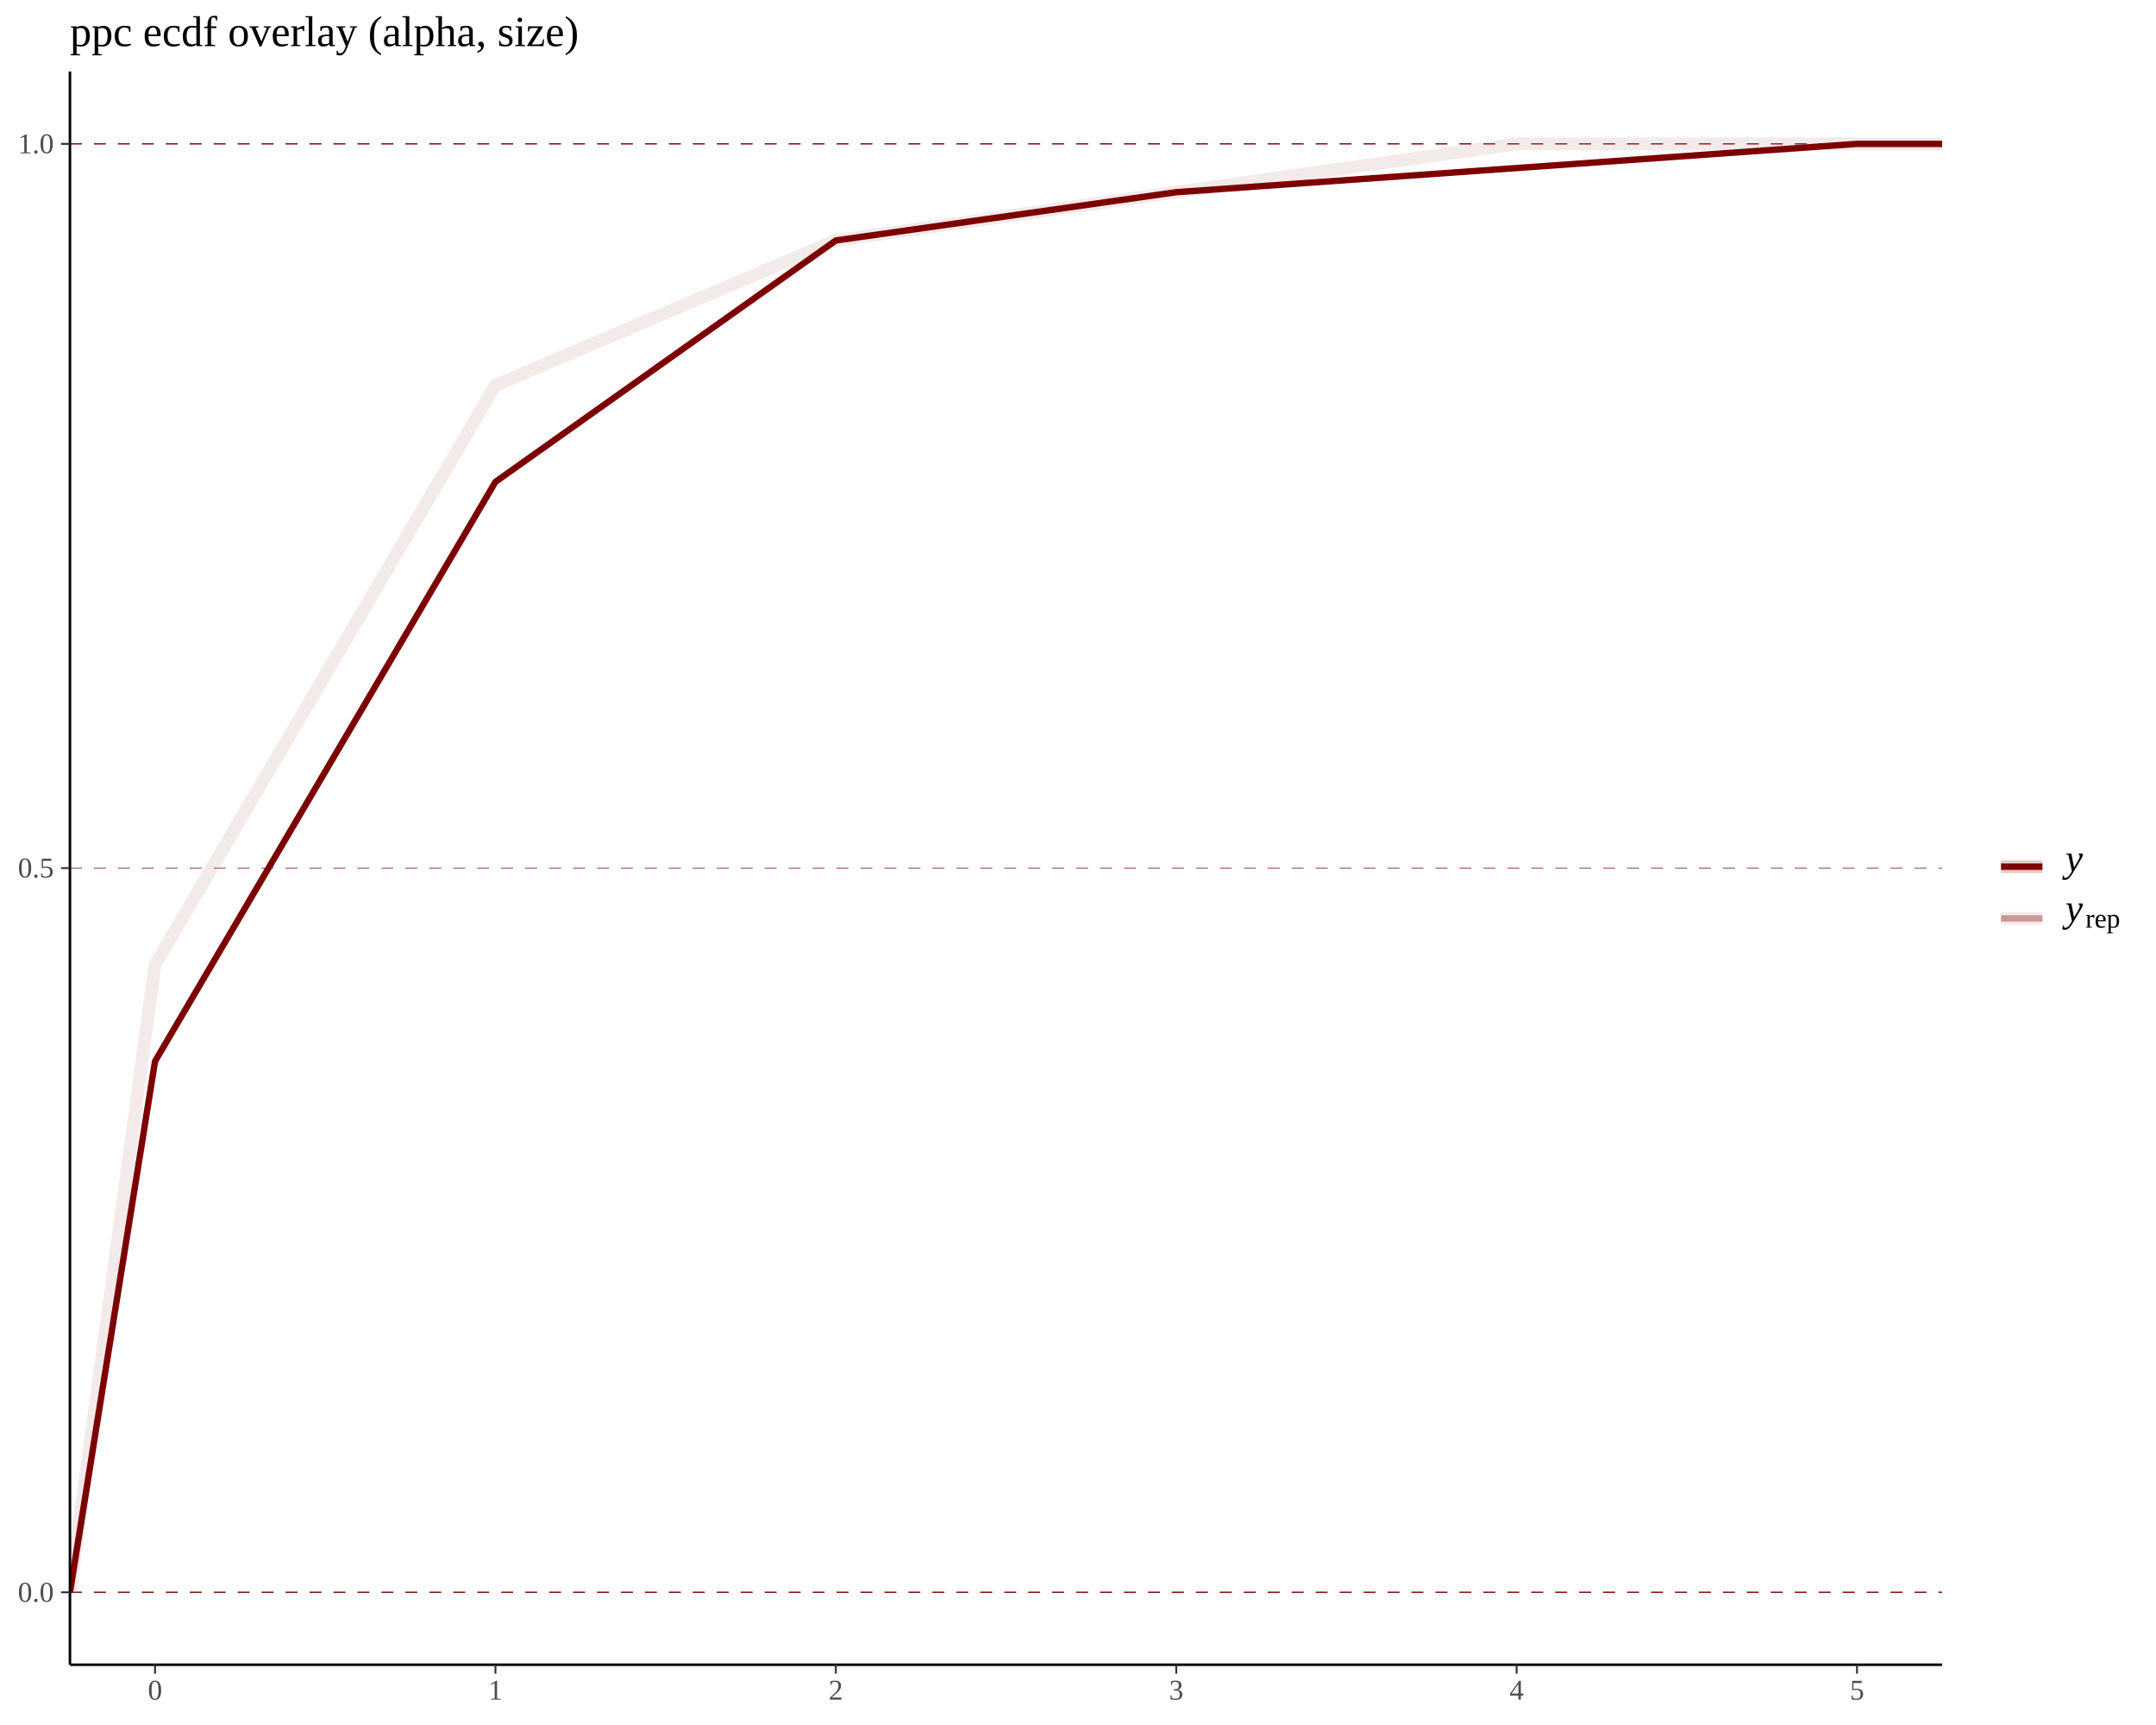
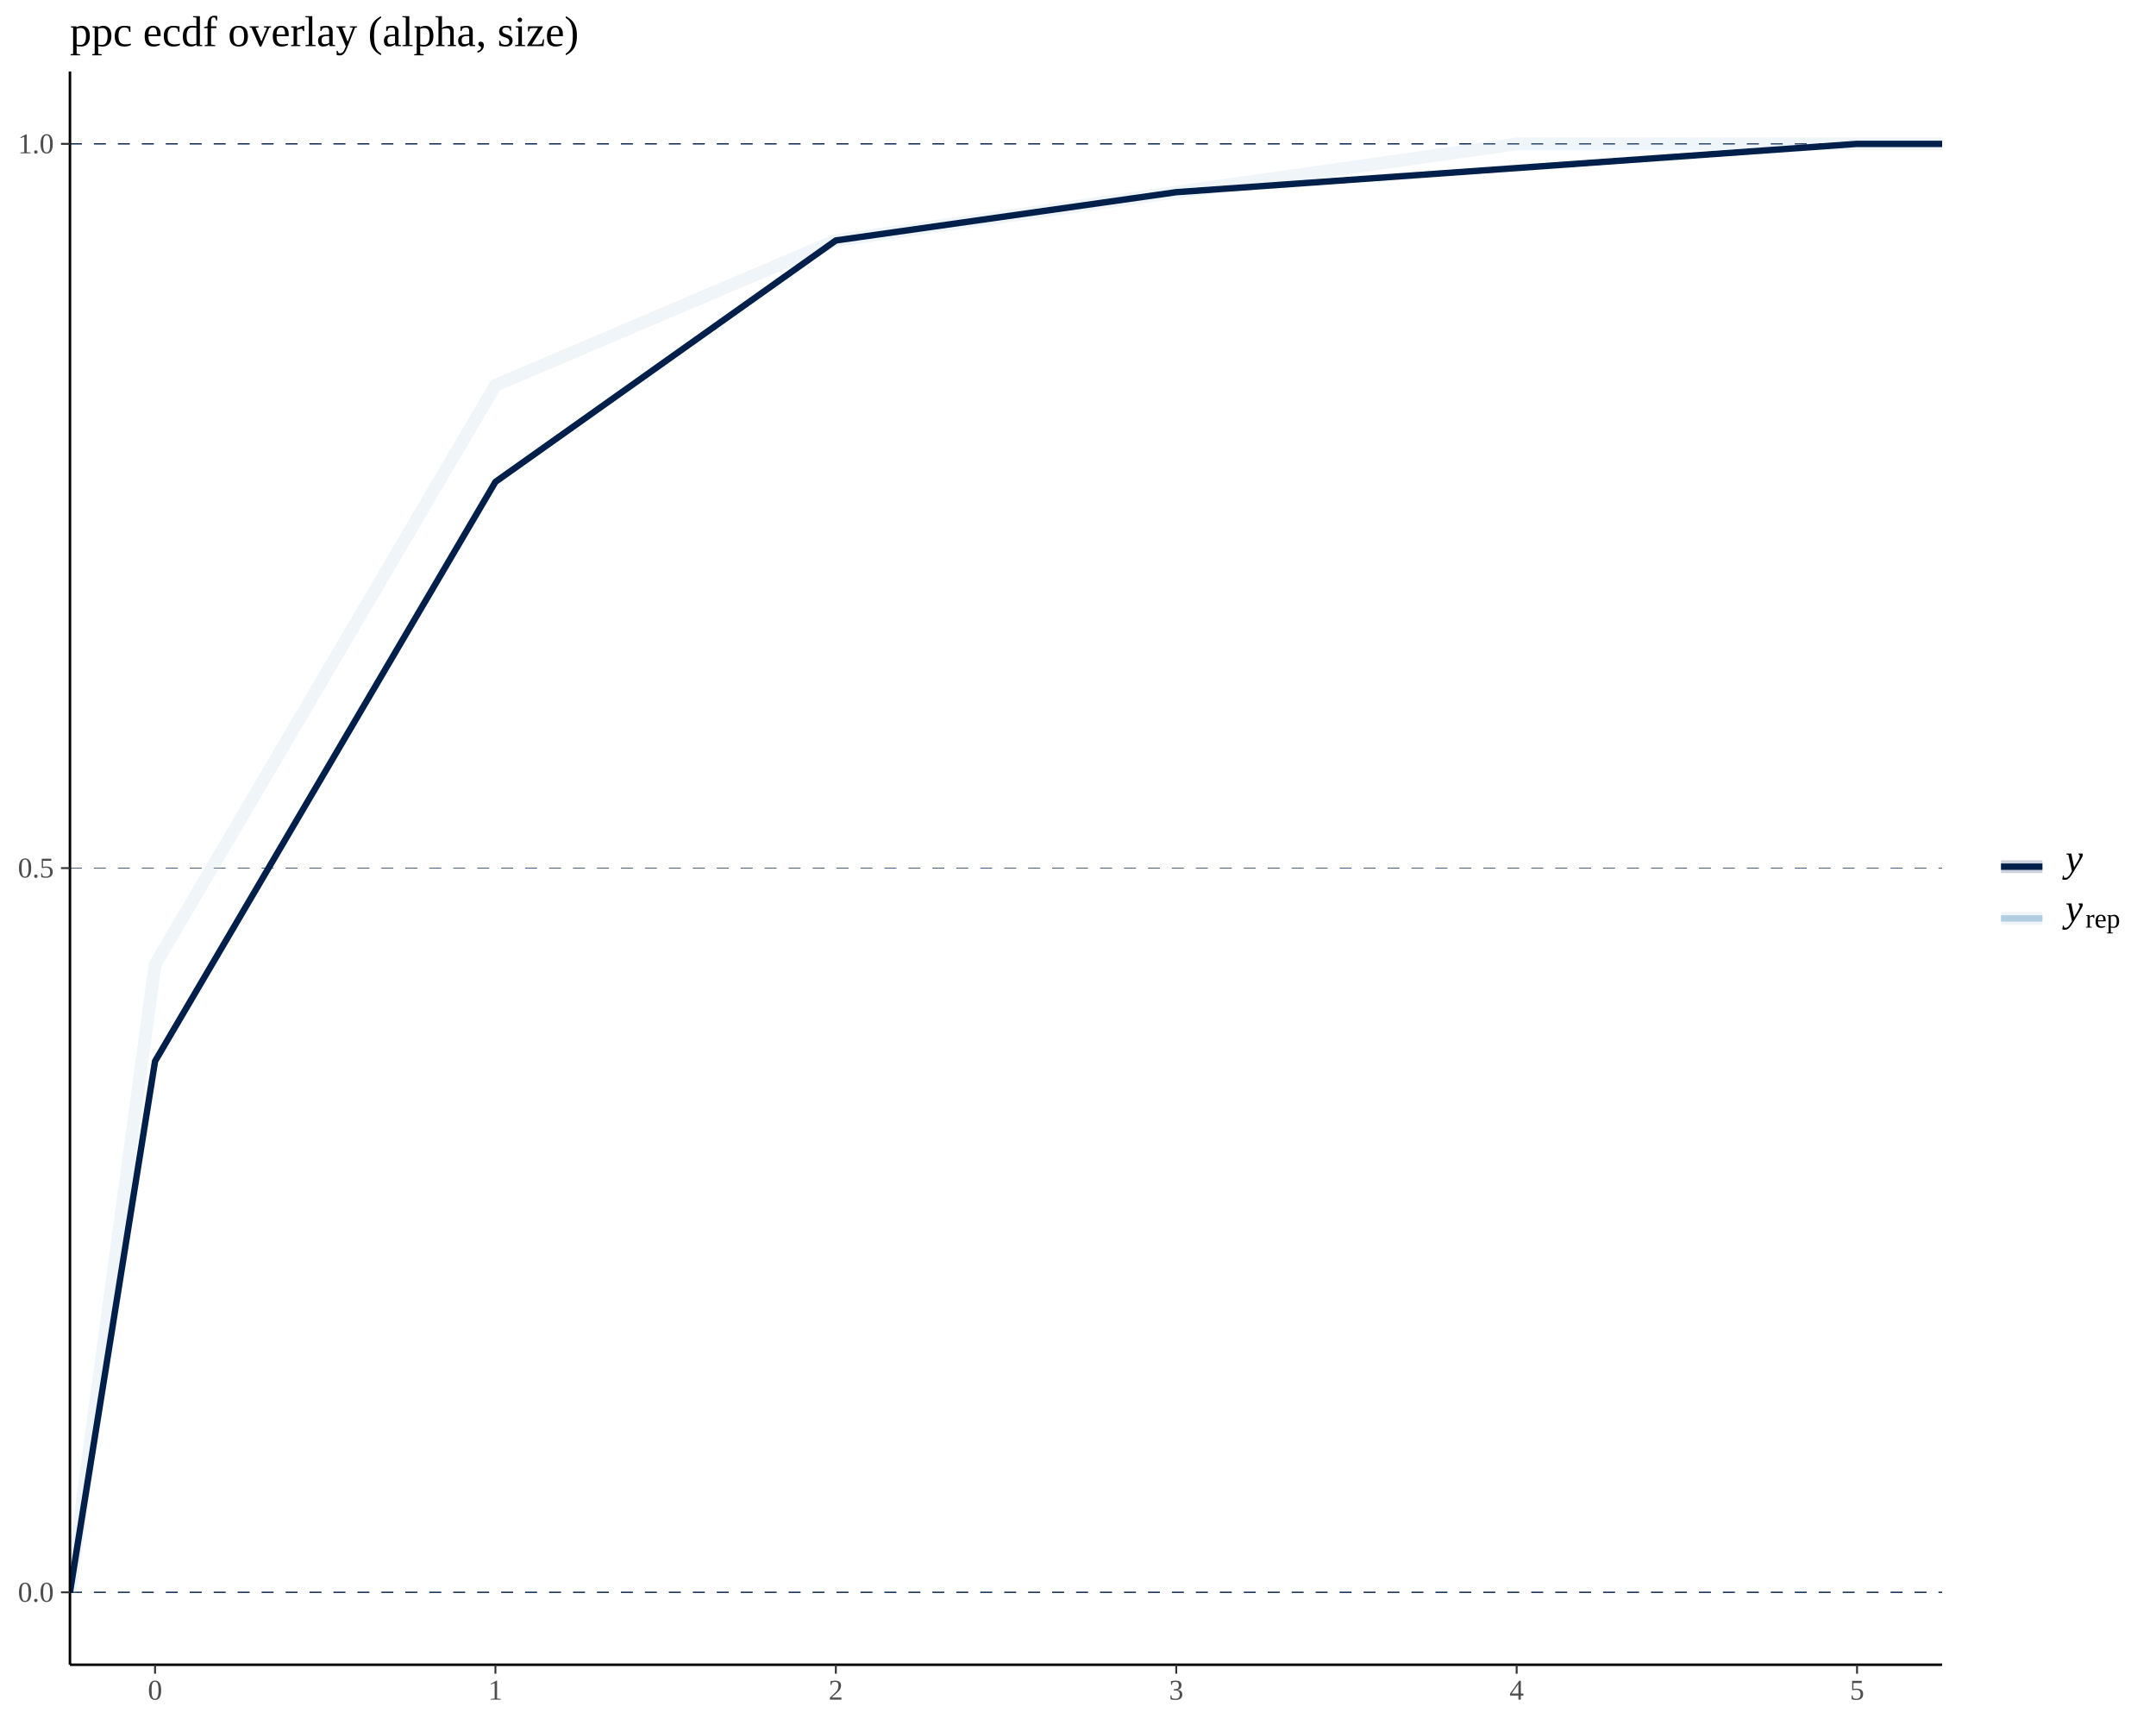
<svg xmlns="http://www.w3.org/2000/svg" viewBox="0 0 720.00 576.00">
  <defs>
    <style type="text/css">
    line, polyline, polygon, path, rect, circle {
      fill: none;
      stroke: #000000;
      stroke-linecap: round;
      stroke-linejoin: round;
      stroke-miterlimit: 10.00;
    }
  </style>
  </defs>
  <rect width="100%" height="100%" style="stroke: none; fill: #FFFFFF;" />
  <defs>
    <clipPath id="cpMjMuMzZ8NjQ4LjU4fDU1NS44OHwyMy44Ng==">
      <rect x="23.36" y="23.86" width="625.23" height="532.02" />
    </clipPath>
  </defs>
-   <line x1="23.36" y1="531.69" x2="648.58" y2="531.69" style="stroke-width: 0.43; stroke: #7C0000; stroke-dasharray: 4.00,4.00; stroke-linecap: butt;" clip-path="url(#cpMjMuMzZ8NjQ4LjU4fDU1NS44OHwyMy44Ng==)" />
-   <line x1="23.36" y1="289.87" x2="648.58" y2="289.87" style="stroke-width: 0.21; stroke: #7C0000; stroke-dasharray: 4.00,4.00; stroke-linecap: butt;" clip-path="url(#cpMjMuMzZ8NjQ4LjU4fDU1NS44OHwyMy44Ng==)" />
-   <line x1="23.36" y1="48.04" x2="648.58" y2="48.04" style="stroke-width: 0.43; stroke: #7C0000; stroke-dasharray: 4.00,4.00; stroke-linecap: butt;" clip-path="url(#cpMjMuMzZ8NjQ4LjU4fDU1NS44OHwyMy44Ng==)" />
-   <polyline points="23.36,531.69 51.78,322.11 165.45,128.65 279.13,80.29 392.81,64.17 506.49,48.04 648.58,48.04 " style="stroke-width: 4.27; stroke: #C79999; stroke-opacity: 0.20; stroke-linecap: butt;" clip-path="url(#cpMjMuMzZ8NjQ4LjU4fDU1NS44OHwyMy44Ng==)" />
-   <polyline points="23.36,531.69 51.78,354.36 165.45,160.90 279.13,80.29 392.81,64.17 620.16,48.04 648.58,48.04 " style="stroke-width: 2.13; stroke: #7C0000; stroke-linecap: butt;" clip-path="url(#cpMjMuMzZ8NjQ4LjU4fDU1NS44OHwyMy44Ng==)" />
+   <line x1="23.36" y1="531.69" x2="648.58" y2="531.69" style="stroke-width: 0.43; stroke: #011F4B; stroke-dasharray: 4.00,4.00; stroke-linecap: butt;" clip-path="url(#cpMjMuMzZ8NjQ4LjU4fDU1NS44OHwyMy44Ng==)" />
+   <line x1="23.36" y1="289.87" x2="648.58" y2="289.87" style="stroke-width: 0.21; stroke: #011F4B; stroke-dasharray: 4.00,4.00; stroke-linecap: butt;" clip-path="url(#cpMjMuMzZ8NjQ4LjU4fDU1NS44OHwyMy44Ng==)" />
+   <line x1="23.36" y1="48.04" x2="648.58" y2="48.04" style="stroke-width: 0.43; stroke: #011F4B; stroke-dasharray: 4.00,4.00; stroke-linecap: butt;" clip-path="url(#cpMjMuMzZ8NjQ4LjU4fDU1NS44OHwyMy44Ng==)" />
+   <polyline points="23.36,531.69 51.78,322.11 165.45,128.65 279.13,80.29 392.81,64.17 506.49,48.04 648.58,48.04 " style="stroke-width: 4.27; stroke: #B3CDE0; stroke-opacity: 0.20; stroke-linecap: butt;" clip-path="url(#cpMjMuMzZ8NjQ4LjU4fDU1NS44OHwyMy44Ng==)" />
+   <polyline points="23.36,531.69 51.78,354.36 165.45,160.90 279.13,80.29 392.81,64.17 620.16,48.04 648.58,48.04 " style="stroke-width: 2.13; stroke: #011F4B; stroke-linecap: butt;" clip-path="url(#cpMjMuMzZ8NjQ4LjU4fDU1NS44OHwyMy44Ng==)" />
  <defs>
    <clipPath id="cpMC4wMHw3MjAuMDB8NTc2LjAwfDAuMDA=">
      <rect x="0.00" y="0.00" width="720.00" height="576.00" />
    </clipPath>
  </defs>
  <polyline points="23.36,555.88 23.36,23.86 " style="stroke-width: 0.85; stroke-linecap: butt;" clip-path="url(#cpMC4wMHw3MjAuMDB8NTc2LjAwfDAuMDA=)" />
  <g clip-path="url(#cpMC4wMHw3MjAuMDB8NTc2LjAwfDAuMDA=)">
    <text x="5.98" y="534.84" style="font-size: 9.60px; fill: #4D4D4D; font-family: Liberation Serif;" textLength="12.00px" lengthAdjust="spacingAndGlyphs">0.0</text>
  </g>
  <g clip-path="url(#cpMC4wMHw3MjAuMDB8NTc2LjAwfDAuMDA=)">
    <text x="5.98" y="293.01" style="font-size: 9.60px; fill: #4D4D4D; font-family: Liberation Serif;" textLength="12.00px" lengthAdjust="spacingAndGlyphs">0.5</text>
  </g>
  <g clip-path="url(#cpMC4wMHw3MjAuMDB8NTc2LjAwfDAuMDA=)">
    <text x="5.98" y="51.18" style="font-size: 9.60px; fill: #4D4D4D; font-family: Liberation Serif;" textLength="12.00px" lengthAdjust="spacingAndGlyphs">1.0</text>
  </g>
  <polyline points="20.37,531.69 23.36,531.69 " style="stroke-width: 0.64; stroke: #333333; stroke-linecap: butt;" clip-path="url(#cpMC4wMHw3MjAuMDB8NTc2LjAwfDAuMDA=)" />
  <polyline points="20.37,289.87 23.36,289.87 " style="stroke-width: 0.64; stroke: #333333; stroke-linecap: butt;" clip-path="url(#cpMC4wMHw3MjAuMDB8NTc2LjAwfDAuMDA=)" />
  <polyline points="20.37,48.04 23.36,48.04 " style="stroke-width: 0.64; stroke: #333333; stroke-linecap: butt;" clip-path="url(#cpMC4wMHw3MjAuMDB8NTc2LjAwfDAuMDA=)" />
  <polyline points="23.36,555.88 648.58,555.88 " style="stroke-width: 0.85; stroke-linecap: butt;" clip-path="url(#cpMC4wMHw3MjAuMDB8NTc2LjAwfDAuMDA=)" />
  <polyline points="51.78,558.87 51.78,555.88 " style="stroke-width: 0.64; stroke: #333333; stroke-linecap: butt;" clip-path="url(#cpMC4wMHw3MjAuMDB8NTc2LjAwfDAuMDA=)" />
  <polyline points="165.45,558.87 165.45,555.88 " style="stroke-width: 0.64; stroke: #333333; stroke-linecap: butt;" clip-path="url(#cpMC4wMHw3MjAuMDB8NTc2LjAwfDAuMDA=)" />
  <polyline points="279.13,558.87 279.13,555.88 " style="stroke-width: 0.64; stroke: #333333; stroke-linecap: butt;" clip-path="url(#cpMC4wMHw3MjAuMDB8NTc2LjAwfDAuMDA=)" />
  <polyline points="392.81,558.87 392.81,555.88 " style="stroke-width: 0.64; stroke: #333333; stroke-linecap: butt;" clip-path="url(#cpMC4wMHw3MjAuMDB8NTc2LjAwfDAuMDA=)" />
  <polyline points="506.49,558.87 506.49,555.88 " style="stroke-width: 0.64; stroke: #333333; stroke-linecap: butt;" clip-path="url(#cpMC4wMHw3MjAuMDB8NTc2LjAwfDAuMDA=)" />
  <polyline points="620.16,558.87 620.16,555.88 " style="stroke-width: 0.64; stroke: #333333; stroke-linecap: butt;" clip-path="url(#cpMC4wMHw3MjAuMDB8NTc2LjAwfDAuMDA=)" />
  <g clip-path="url(#cpMC4wMHw3MjAuMDB8NTc2LjAwfDAuMDA=)">
    <text x="49.38" y="567.54" style="font-size: 9.60px; fill: #4D4D4D; font-family: Liberation Serif;" textLength="4.80px" lengthAdjust="spacingAndGlyphs">0</text>
  </g>
  <g clip-path="url(#cpMC4wMHw3MjAuMDB8NTc2LjAwfDAuMDA=)">
    <text x="163.06" y="567.54" style="font-size: 9.60px; fill: #4D4D4D; font-family: Liberation Serif;" textLength="4.80px" lengthAdjust="spacingAndGlyphs">1</text>
  </g>
  <g clip-path="url(#cpMC4wMHw3MjAuMDB8NTc2LjAwfDAuMDA=)">
    <text x="276.73" y="567.54" style="font-size: 9.60px; fill: #4D4D4D; font-family: Liberation Serif;" textLength="4.80px" lengthAdjust="spacingAndGlyphs">2</text>
  </g>
  <g clip-path="url(#cpMC4wMHw3MjAuMDB8NTc2LjAwfDAuMDA=)">
    <text x="390.41" y="567.54" style="font-size: 9.60px; fill: #4D4D4D; font-family: Liberation Serif;" textLength="4.80px" lengthAdjust="spacingAndGlyphs">3</text>
  </g>
  <g clip-path="url(#cpMC4wMHw3MjAuMDB8NTc2LjAwfDAuMDA=)">
    <text x="504.09" y="567.54" style="font-size: 9.60px; fill: #4D4D4D; font-family: Liberation Serif;" textLength="4.80px" lengthAdjust="spacingAndGlyphs">4</text>
  </g>
  <g clip-path="url(#cpMC4wMHw3MjAuMDB8NTc2LjAwfDAuMDA=)">
    <text x="617.77" y="567.54" style="font-size: 9.60px; fill: #4D4D4D; font-family: Liberation Serif;" textLength="4.80px" lengthAdjust="spacingAndGlyphs">5</text>
  </g>
-   <line x1="668.24" y1="289.39" x2="682.07" y2="289.39" style="stroke-width: 4.27; stroke: #7C0000; stroke-opacity: 0.20; stroke-linecap: butt;" clip-path="url(#cpMC4wMHw3MjAuMDB8NTc2LjAwfDAuMDA=)" />
-   <line x1="668.24" y1="289.39" x2="682.07" y2="289.39" style="stroke-width: 2.13; stroke: #7C0000; stroke-linecap: butt;" clip-path="url(#cpMC4wMHw3MjAuMDB8NTc2LjAwfDAuMDA=)" />
-   <line x1="668.24" y1="306.67" x2="682.07" y2="306.67" style="stroke-width: 4.27; stroke: #C79999; stroke-opacity: 0.20; stroke-linecap: butt;" clip-path="url(#cpMC4wMHw3MjAuMDB8NTc2LjAwfDAuMDA=)" />
-   <line x1="668.24" y1="306.67" x2="682.07" y2="306.67" style="stroke-width: 2.13; stroke: #C79999; stroke-linecap: butt;" clip-path="url(#cpMC4wMHw3MjAuMDB8NTc2LjAwfDAuMDA=)" />
+   <line x1="668.24" y1="289.39" x2="682.07" y2="289.39" style="stroke-width: 4.27; stroke: #011F4B; stroke-opacity: 0.20; stroke-linecap: butt;" clip-path="url(#cpMC4wMHw3MjAuMDB8NTc2LjAwfDAuMDA=)" />
+   <line x1="668.24" y1="289.39" x2="682.07" y2="289.39" style="stroke-width: 2.13; stroke: #011F4B; stroke-linecap: butt;" clip-path="url(#cpMC4wMHw3MjAuMDB8NTc2LjAwfDAuMDA=)" />
+   <line x1="668.24" y1="306.67" x2="682.07" y2="306.67" style="stroke-width: 4.27; stroke: #B3CDE0; stroke-opacity: 0.20; stroke-linecap: butt;" clip-path="url(#cpMC4wMHw3MjAuMDB8NTc2LjAwfDAuMDA=)" />
+   <line x1="668.24" y1="306.67" x2="682.07" y2="306.67" style="stroke-width: 2.13; stroke: #B3CDE0; stroke-linecap: butt;" clip-path="url(#cpMC4wMHw3MjAuMDB8NTc2LjAwfDAuMDA=)" />
  <g clip-path="url(#cpMC4wMHw3MjAuMDB8NTc2LjAwfDAuMDA=)">
    <text x="689.77" y="290.97" style="font-size: 13.00px; font-style: italic; font-family: Liberation Serif;" textLength="5.77px" lengthAdjust="spacingAndGlyphs">y</text>
  </g>
  <g clip-path="url(#cpMC4wMHw3MjAuMDB8NTc2LjAwfDAuMDA=)">
    <text x="689.77" y="307.64" style="font-size: 13.00px; font-style: italic; font-family: Liberation Serif;" textLength="5.77px" lengthAdjust="spacingAndGlyphs">y</text>
  </g>
  <g clip-path="url(#cpMC4wMHw3MjAuMDB8NTc2LjAwfDAuMDA=)">
    <text x="696.44" y="309.73" style="font-size: 9.10px; font-family: Liberation Serif;" textLength="3.03px" lengthAdjust="spacingAndGlyphs">r</text>
  </g>
  <g clip-path="url(#cpMC4wMHw3MjAuMDB8NTc2LjAwfDAuMDA=)">
    <text x="699.47" y="309.73" style="font-size: 9.10px; font-family: Liberation Serif;" textLength="4.03px" lengthAdjust="spacingAndGlyphs">e</text>
  </g>
  <g clip-path="url(#cpMC4wMHw3MjAuMDB8NTc2LjAwfDAuMDA=)">
    <text x="703.50" y="309.73" style="font-size: 9.10px; font-family: Liberation Serif;" textLength="4.55px" lengthAdjust="spacingAndGlyphs">p</text>
  </g>
  <g clip-path="url(#cpMC4wMHw3MjAuMDB8NTc2LjAwfDAuMDA=)">
    <text x="23.36" y="15.40" style="font-size: 14.40px; font-family: Liberation Serif;" textLength="169.89px" lengthAdjust="spacingAndGlyphs">ppc ecdf overlay (alpha, size)</text>
  </g>
</svg>
